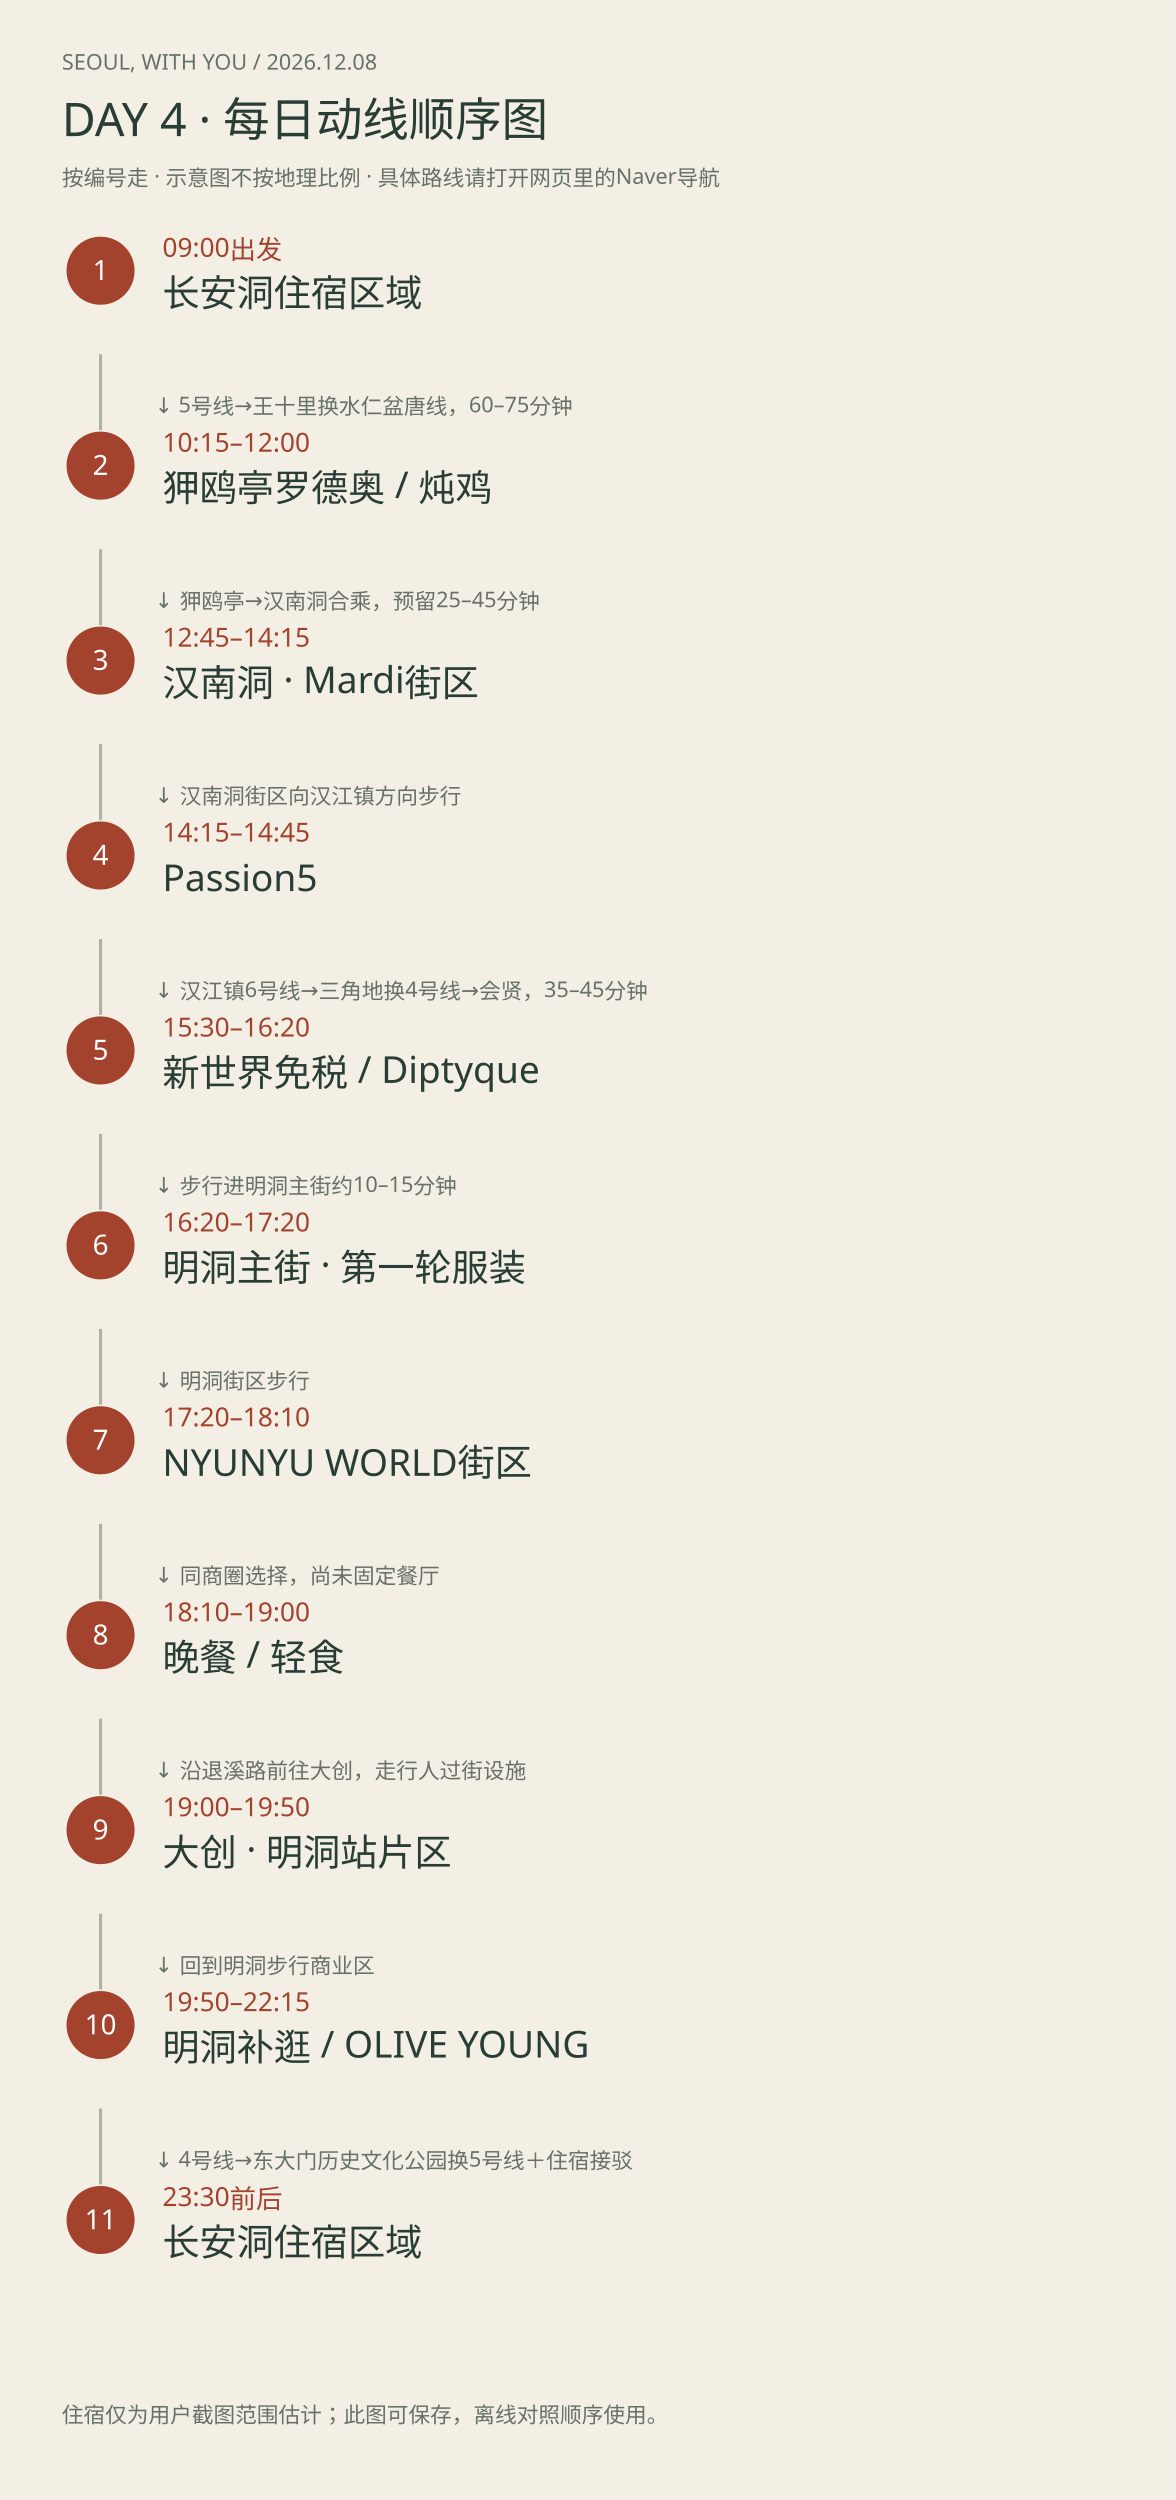
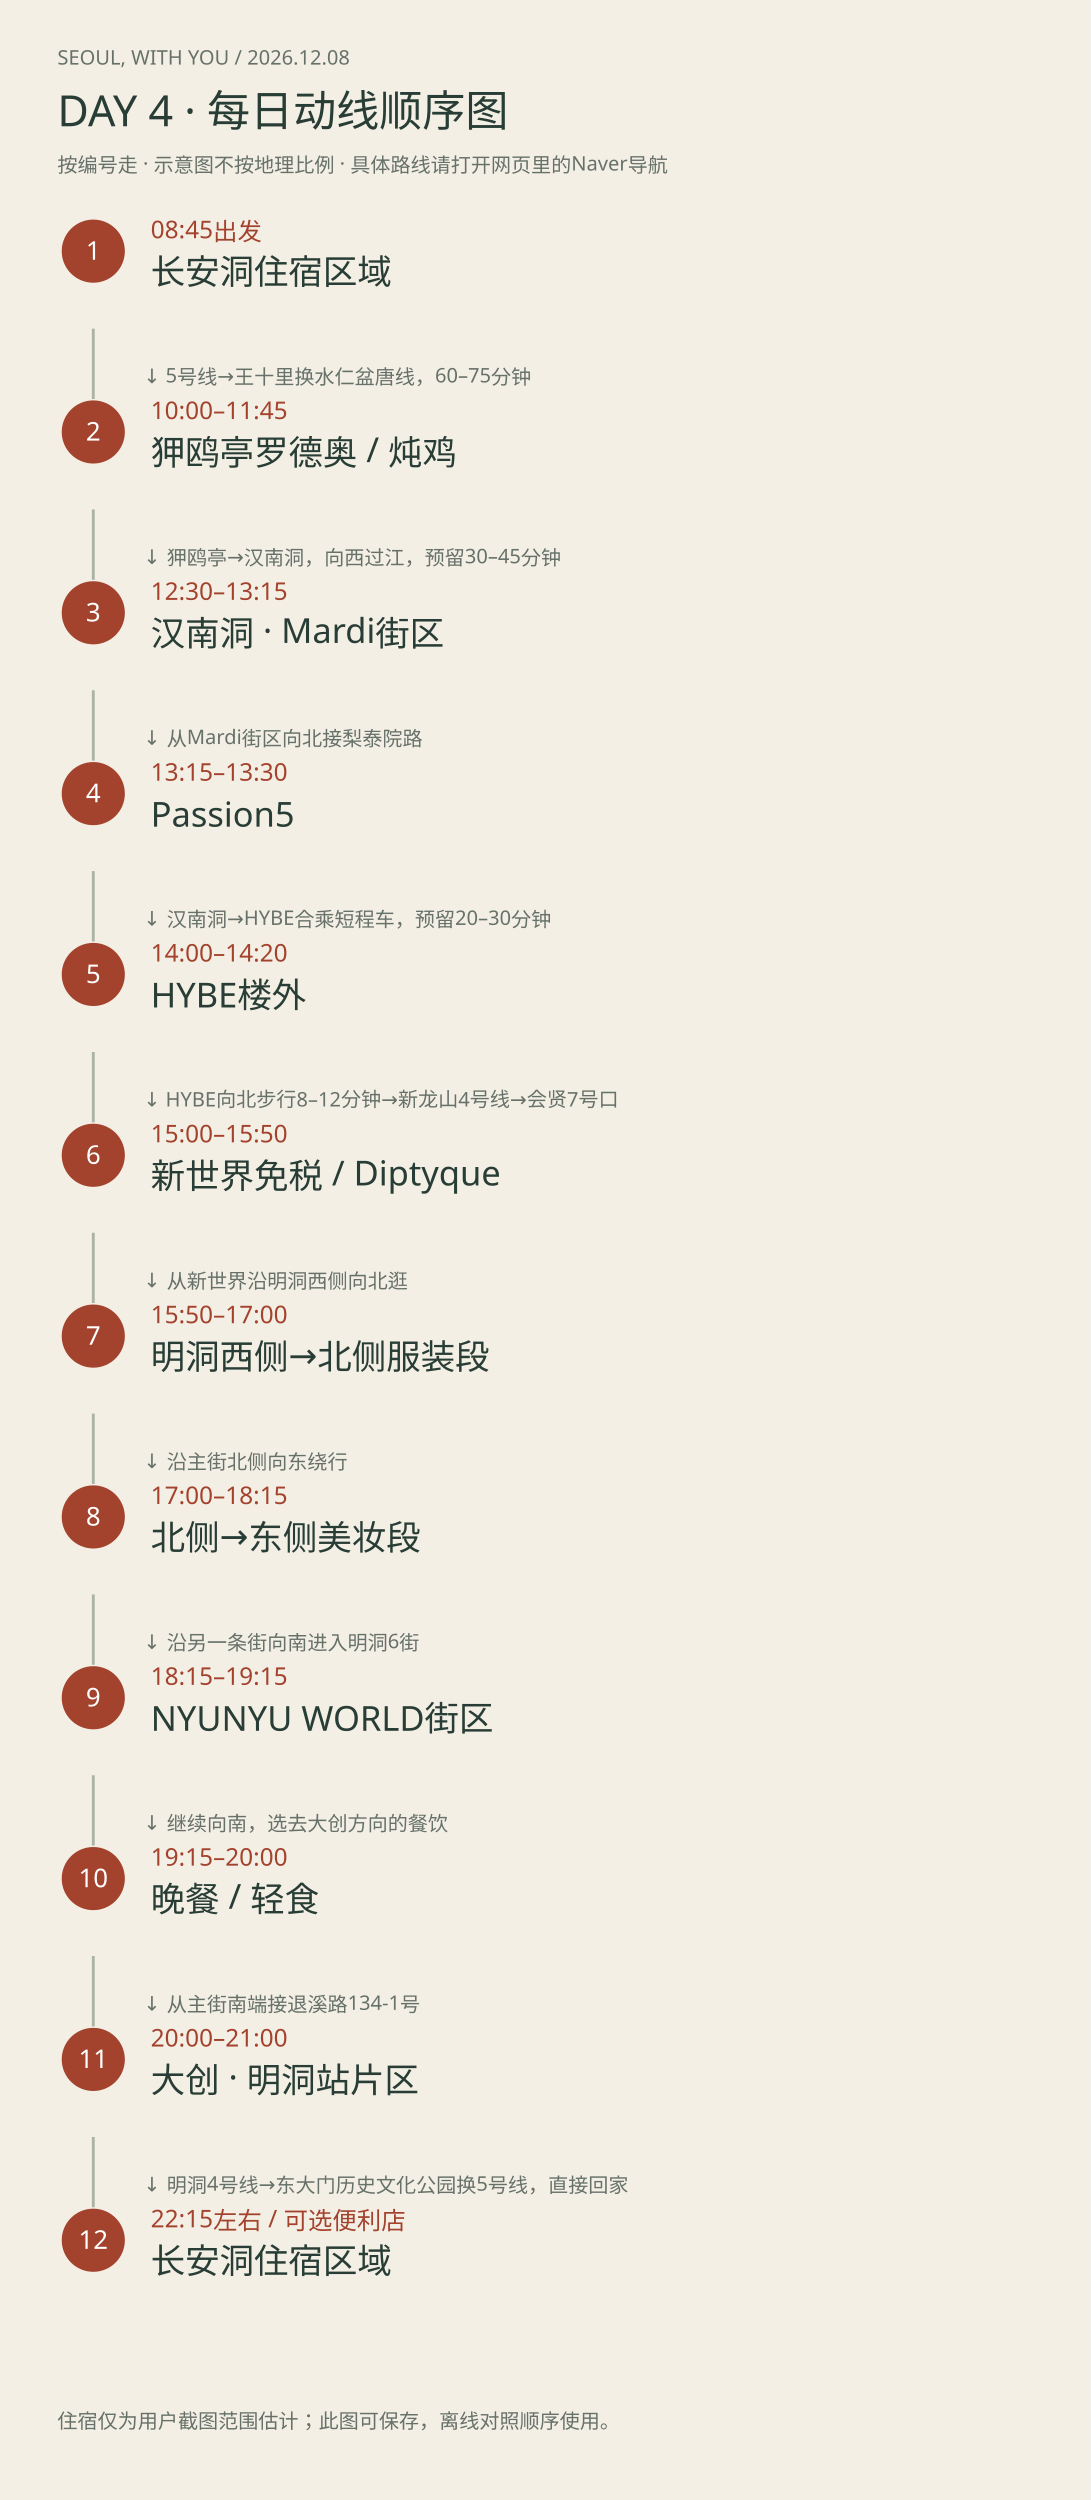
- <svg xmlns="http://www.w3.org/2000/svg" width="760" height="1616" viewBox="0 0 760 1616">
-   <rect width="760" height="1616" fill="#f4efe5" />
+ <svg xmlns="http://www.w3.org/2000/svg" width="760" height="1742" viewBox="0 0 760 1742">
+   <rect width="760" height="1742" fill="#f4efe5" />
  <style>text{font-family:"Microsoft YaHei","PingFang SC",sans-serif;fill:#283d35}.small{font-size:14px;fill:#667169}.title{font-size:24px}.time{font-size:17px;fill:#a3422d}</style>
  <text x="40" y="45" class="small">SEOUL, WITH YOU / 2026.12.08</text>
  <text x="40" y="88" style="font-size:30px">DAY 4 · 每日动线顺序图</text>
  <text x="40" y="120" class="small">按编号走 · 示意图不按地理比例 · 具体路线请打开网页里的Naver导航</text>
  <circle cx="65" cy="175" r="22" fill="#a3422d" />
  <text x="65" y="181" text-anchor="middle" style="fill:#fff;font-size:18px">1</text>
-   <text x="105" y="166" class="time">09:00出发</text>
+   <text x="105" y="166" class="time">08:45出发</text>
  <text x="105" y="198" class="title">长安洞住宿区域</text>
  <path d="M65 229 V278" stroke="#aab3a4" stroke-width="2" />
  <text x="100" y="267" class="small">↓ 5号线→王十里换水仁盆唐线，60–75分钟</text>
  <circle cx="65" cy="301" r="22" fill="#a3422d" />
  <text x="65" y="307" text-anchor="middle" style="fill:#fff;font-size:18px">2</text>
-   <text x="105" y="292" class="time">10:15–12:00</text>
+   <text x="105" y="292" class="time">10:00–11:45</text>
  <text x="105" y="324" class="title">狎鸥亭罗德奥 / 炖鸡</text>
  <path d="M65 355 V404" stroke="#aab3a4" stroke-width="2" />
-   <text x="100" y="393" class="small">↓ 狎鸥亭→汉南洞合乘，预留25–45分钟</text>
+   <text x="100" y="393" class="small">↓ 狎鸥亭→汉南洞，向西过江，预留30–45分钟</text>
  <circle cx="65" cy="427" r="22" fill="#a3422d" />
  <text x="65" y="433" text-anchor="middle" style="fill:#fff;font-size:18px">3</text>
-   <text x="105" y="418" class="time">12:45–14:15</text>
+   <text x="105" y="418" class="time">12:30–13:15</text>
  <text x="105" y="450" class="title">汉南洞 · Mardi街区</text>
  <path d="M65 481 V530" stroke="#aab3a4" stroke-width="2" />
-   <text x="100" y="519" class="small">↓ 汉南洞街区向汉江镇方向步行</text>
+   <text x="100" y="519" class="small">↓ 从Mardi街区向北接梨泰院路</text>
  <circle cx="65" cy="553" r="22" fill="#a3422d" />
  <text x="65" y="559" text-anchor="middle" style="fill:#fff;font-size:18px">4</text>
-   <text x="105" y="544" class="time">14:15–14:45</text>
+   <text x="105" y="544" class="time">13:15–13:30</text>
  <text x="105" y="576" class="title">Passion5</text>
  <path d="M65 607 V656" stroke="#aab3a4" stroke-width="2" />
-   <text x="100" y="645" class="small">↓ 汉江镇6号线→三角地换4号线→会贤，35–45分钟</text>
+   <text x="100" y="645" class="small">↓ 汉南洞→HYBE合乘短程车，预留20–30分钟</text>
  <circle cx="65" cy="679" r="22" fill="#a3422d" />
  <text x="65" y="685" text-anchor="middle" style="fill:#fff;font-size:18px">5</text>
-   <text x="105" y="670" class="time">15:30–16:20</text>
-   <text x="105" y="702" class="title">新世界免税 / Diptyque</text>
+   <text x="105" y="670" class="time">14:00–14:20</text>
+   <text x="105" y="702" class="title">HYBE楼外</text>
  <path d="M65 733 V782" stroke="#aab3a4" stroke-width="2" />
-   <text x="100" y="771" class="small">↓ 步行进明洞主街约10–15分钟</text>
+   <text x="100" y="771" class="small">↓ HYBE向北步行8–12分钟→新龙山4号线→会贤7号口</text>
  <circle cx="65" cy="805" r="22" fill="#a3422d" />
  <text x="65" y="811" text-anchor="middle" style="fill:#fff;font-size:18px">6</text>
-   <text x="105" y="796" class="time">16:20–17:20</text>
-   <text x="105" y="828" class="title">明洞主街 · 第一轮服装</text>
+   <text x="105" y="796" class="time">15:00–15:50</text>
+   <text x="105" y="828" class="title">新世界免税 / Diptyque</text>
  <path d="M65 859 V908" stroke="#aab3a4" stroke-width="2" />
-   <text x="100" y="897" class="small">↓ 明洞街区步行</text>
+   <text x="100" y="897" class="small">↓ 从新世界沿明洞西侧向北逛</text>
  <circle cx="65" cy="931" r="22" fill="#a3422d" />
  <text x="65" y="937" text-anchor="middle" style="fill:#fff;font-size:18px">7</text>
-   <text x="105" y="922" class="time">17:20–18:10</text>
-   <text x="105" y="954" class="title">NYUNYU WORLD街区</text>
+   <text x="105" y="922" class="time">15:50–17:00</text>
+   <text x="105" y="954" class="title">明洞西侧→北侧服装段</text>
  <path d="M65 985 V1034" stroke="#aab3a4" stroke-width="2" />
-   <text x="100" y="1023" class="small">↓ 同商圈选择，尚未固定餐厅</text>
+   <text x="100" y="1023" class="small">↓ 沿主街北侧向东绕行</text>
  <circle cx="65" cy="1057" r="22" fill="#a3422d" />
  <text x="65" y="1063" text-anchor="middle" style="fill:#fff;font-size:18px">8</text>
-   <text x="105" y="1048" class="time">18:10–19:00</text>
-   <text x="105" y="1080" class="title">晚餐 / 轻食</text>
+   <text x="105" y="1048" class="time">17:00–18:15</text>
+   <text x="105" y="1080" class="title">北侧→东侧美妆段</text>
  <path d="M65 1111 V1160" stroke="#aab3a4" stroke-width="2" />
-   <text x="100" y="1149" class="small">↓ 沿退溪路前往大创，走行人过街设施</text>
+   <text x="100" y="1149" class="small">↓ 沿另一条街向南进入明洞6街</text>
  <circle cx="65" cy="1183" r="22" fill="#a3422d" />
  <text x="65" y="1189" text-anchor="middle" style="fill:#fff;font-size:18px">9</text>
-   <text x="105" y="1174" class="time">19:00–19:50</text>
-   <text x="105" y="1206" class="title">大创 · 明洞站片区</text>
+   <text x="105" y="1174" class="time">18:15–19:15</text>
+   <text x="105" y="1206" class="title">NYUNYU WORLD街区</text>
  <path d="M65 1237 V1286" stroke="#aab3a4" stroke-width="2" />
-   <text x="100" y="1275" class="small">↓ 回到明洞步行商业区</text>
+   <text x="100" y="1275" class="small">↓ 继续向南，选去大创方向的餐饮</text>
  <circle cx="65" cy="1309" r="22" fill="#a3422d" />
  <text x="65" y="1315" text-anchor="middle" style="fill:#fff;font-size:18px">10</text>
-   <text x="105" y="1300" class="time">19:50–22:15</text>
-   <text x="105" y="1332" class="title">明洞补逛 / OLIVE YOUNG</text>
+   <text x="105" y="1300" class="time">19:15–20:00</text>
+   <text x="105" y="1332" class="title">晚餐 / 轻食</text>
  <path d="M65 1363 V1412" stroke="#aab3a4" stroke-width="2" />
-   <text x="100" y="1401" class="small">↓ 4号线→东大门历史文化公园换5号线＋住宿接驳</text>
+   <text x="100" y="1401" class="small">↓ 从主街南端接退溪路134-1号</text>
  <circle cx="65" cy="1435" r="22" fill="#a3422d" />
  <text x="65" y="1441" text-anchor="middle" style="fill:#fff;font-size:18px">11</text>
-   <text x="105" y="1426" class="time">23:30前后</text>
-   <text x="105" y="1458" class="title">长安洞住宿区域</text>
-   <text x="40" y="1566" class="small">住宿仅为用户截图范围估计；此图可保存，离线对照顺序使用。</text>
+   <text x="105" y="1426" class="time">20:00–21:00</text>
+   <text x="105" y="1458" class="title">大创 · 明洞站片区</text>
+   <path d="M65 1489 V1538" stroke="#aab3a4" stroke-width="2" />
+   <text x="100" y="1527" class="small">↓ 明洞4号线→东大门历史文化公园换5号线，直接回家</text>
+   <circle cx="65" cy="1561" r="22" fill="#a3422d" />
+   <text x="65" y="1567" text-anchor="middle" style="fill:#fff;font-size:18px">12</text>
+   <text x="105" y="1552" class="time">22:15左右 / 可选便利店</text>
+   <text x="105" y="1584" class="title">长安洞住宿区域</text>
+   <text x="40" y="1692" class="small">住宿仅为用户截图范围估计；此图可保存，离线对照顺序使用。</text>
</svg>
